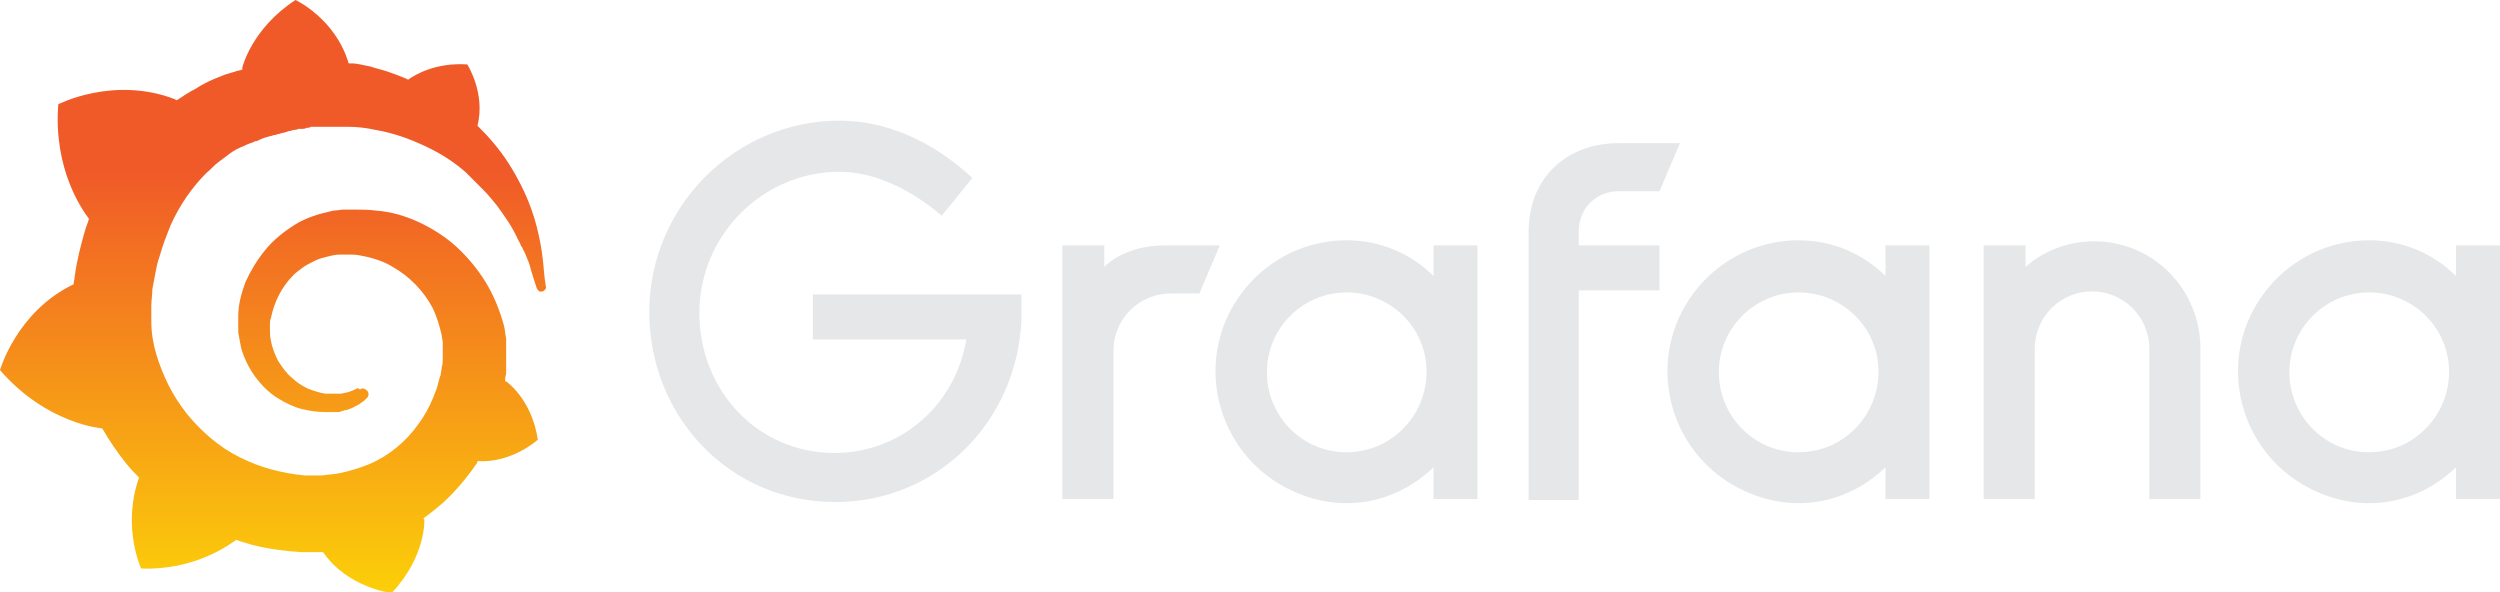
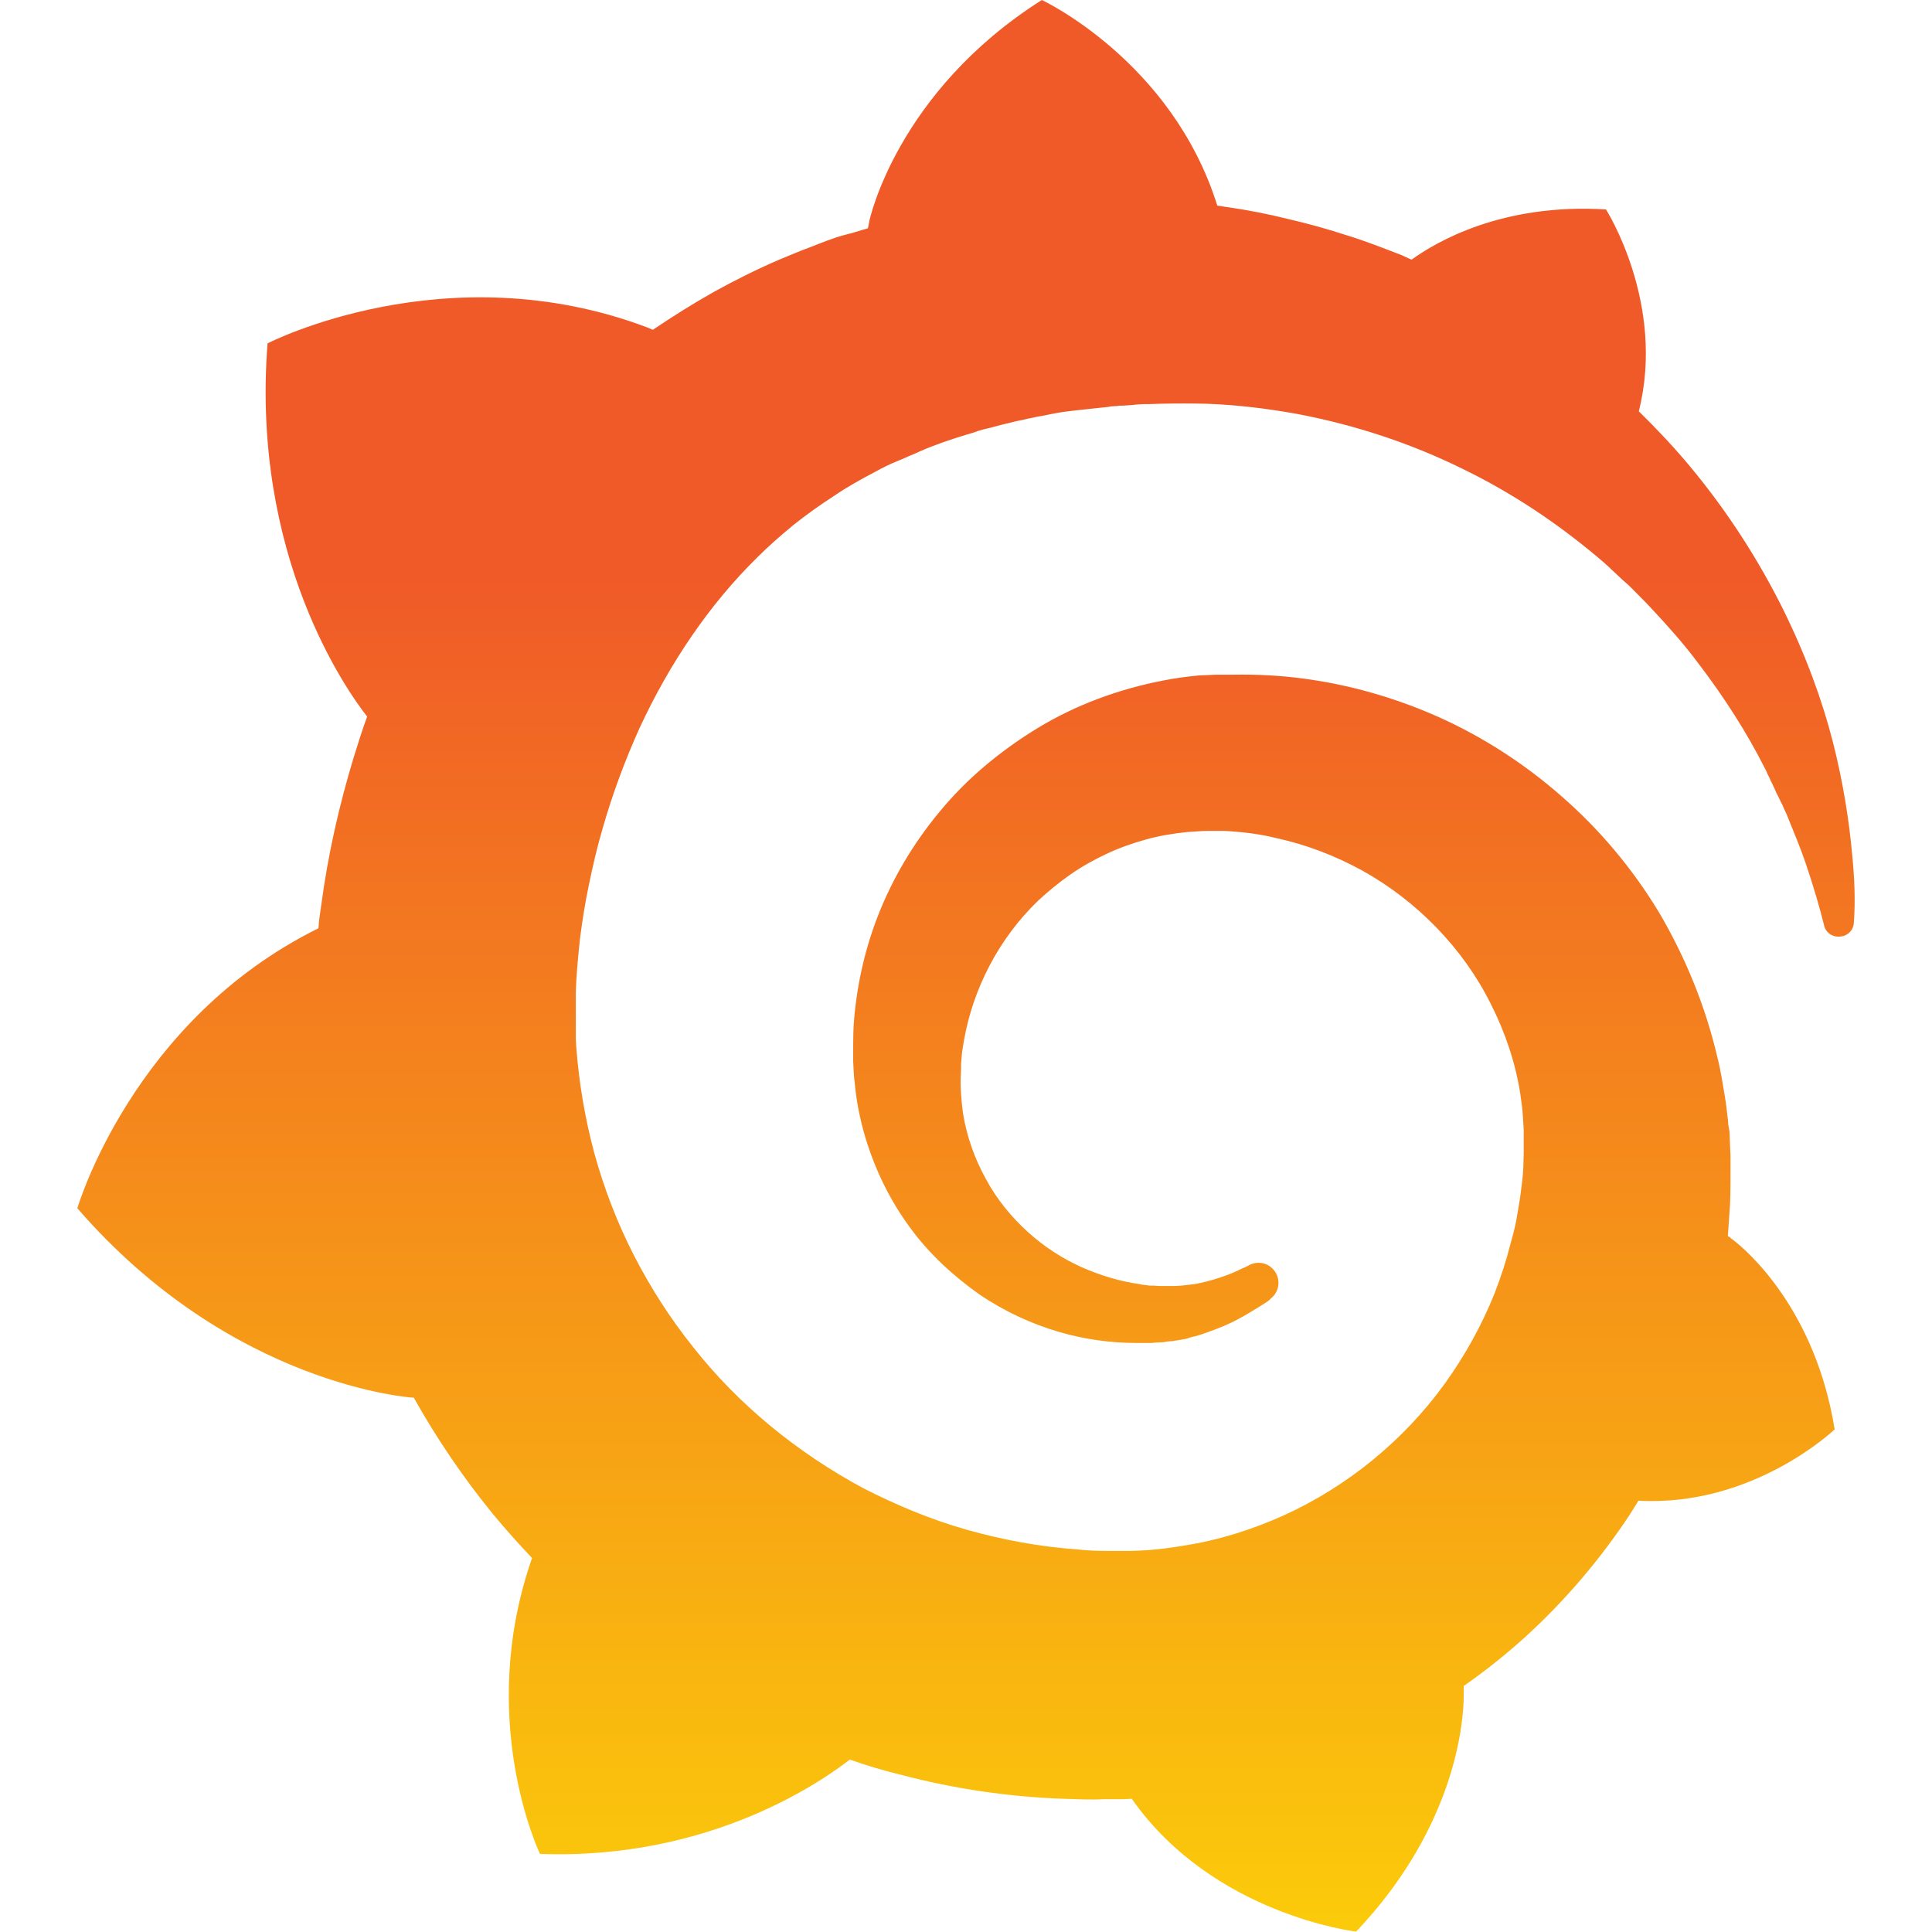
- <svg xmlns="http://www.w3.org/2000/svg" version="1.1" id="Layer_1" x="0px" y="0px" width="244.5px" height="57.8px" viewBox="0 0 244.5 57.8" style="enable-background:new 0 0 244.5 57.8;" xml:space="preserve">
-   <style type="text/css">
- 	.st0{fill:#E6E7E8;}
- 	.st1{fill:url(#SVGID_1_);}
- </style>
-   <path class="st0" d="M99.9,31.2c-0.4,10.1-8.3,17.9-18.2,17.9c-10.4,0-18.2-8.4-18.2-18.6c0-10.3,8.4-18.7,18.6-18.7  c4.6,0,9.1,2,13,5.6l-3,3.7c-2.9-2.5-6.5-4.3-10-4.3c-7.5,0-13.7,6.2-13.7,13.8c0,7.7,5.8,13.7,13.2,13.7c6.7,0,11.9-4.9,12.9-11.1  h-15v-4.4h20.4C99.9,28.8,99.9,31.2,99.9,31.2z M117.3,28.7h-2.8c-3.1,0-5.6,2.5-5.6,5.6v14.5h-5V24h4.1v2.1  c1.3-1.3,3.5-2.1,5.9-2.1h5.4L117.3,28.7z M144.4,48.8h-4.2v-3.1c-3.3,3.2-8.4,4.7-13.6,2.4c-3.9-1.7-6.7-5.2-7.5-9.4  c-1.5-8,4.7-15.2,12.6-15.2c3.3,0,6.3,1.3,8.5,3.5v-3h4.3v24.8L144.4,48.8z M139.3,38.2c1.2-5.1-2.7-9.6-7.6-9.6  c-4.3,0-7.8,3.5-7.8,7.8c0,4.8,4.3,8.6,9.2,7.7C136.1,43.6,138.6,41.2,139.3,38.2L139.3,38.2z M154.4,22.6V24h7.9v4.4h-7.9v20.5  h-4.9V22.7c0-5.5,3.9-8.7,8.8-8.7h6l-2,4.7h-4C156.1,18.7,154.4,20.4,154.4,22.6L154.4,22.6z M188.6,48.8h-4.2v-3.1  c-3.3,3.2-8.4,4.7-13.6,2.4c-3.9-1.7-6.7-5.2-7.5-9.4c-1.5-8,4.7-15.2,12.6-15.2c3.3,0,6.3,1.3,8.5,3.5v-3h4.3v24.8L188.6,48.8z   M183.5,38.2c1.2-5.1-2.7-9.6-7.6-9.6c-4.3,0-7.8,3.5-7.8,7.8c0,4.8,4.3,8.6,9.2,7.7C180.3,43.6,182.8,41.2,183.5,38.2L183.5,38.2z   M215.2,34.1v14.7h-5V34.1c0-3.1-2.5-5.6-5.6-5.6S199,31,199,34.1v14.7h-5V24h4.1v2.1c1.8-1.6,4.2-2.5,6.7-2.5  C210.6,23.6,215.2,28.3,215.2,34.1L215.2,34.1z M244.4,48.8h-4.2v-3.1c-3.3,3.2-8.4,4.7-13.6,2.4c-3.9-1.7-6.7-5.2-7.5-9.4  c-1.5-8,4.7-15.2,12.6-15.2c3.3,0,6.3,1.3,8.5,3.5v-3h4.3v24.8L244.4,48.8z M239.3,38.2c1.2-5.1-2.7-9.6-7.6-9.6  c-4.3,0-7.8,3.5-7.8,7.8c0,4.8,4.3,8.6,9.2,7.7C236.1,43.6,238.6,41.2,239.3,38.2L239.3,38.2z" />
-   <linearGradient id="SVGID_1_" gradientUnits="userSpaceOnUse" x1="26.7" y1="-9.85" x2="26.7" y2="43.166" gradientTransform="matrix(1 0 0 -1 0 60)">
-     <stop offset="0" style="stop-color:#FFF100" />
-     <stop offset="1" style="stop-color:#F05A28" />
+ <svg xmlns="http://www.w3.org/2000/svg" xml:space="preserve" viewBox="0 0 512 512">
+   <linearGradient id="grafana_svg__a" x1="256.002" x2="256.002" y1="432.036" y2="787.262" gradientTransform="translate(0 -279)" gradientUnits="userSpaceOnUse">
+     <stop offset="0" style="stop-color:#f05a28" />
+     <stop offset="1" style="stop-color:#fbca0a" />
  </linearGradient>
-   <path class="st1" d="M53.1,25.5c-0.1-1-0.3-2.1-0.6-3.3c-0.3-1.2-0.8-2.6-1.5-4s-1.6-2.9-2.8-4.3c-0.5-0.6-1-1.1-1.5-1.6  c0.8-3.2-1-6-1-6c-3.1-0.2-5.1,1-5.8,1.5c-0.1-0.1-0.2-0.1-0.4-0.2c-0.5-0.2-1-0.4-1.6-0.6s-1.1-0.3-1.7-0.5  c-0.6-0.1-1.2-0.3-1.8-0.3c-0.1,0-0.2,0-0.3,0C32.8,1.8,28.9,0,28.9,0c-4.3,2.8-5.2,6.6-5.2,6.6s0,0.1,0,0.2C23.5,6.9,23.2,6.9,23,7  c-0.3,0.1-0.7,0.2-1,0.3c-0.3,0.1-0.7,0.3-1,0.4c-0.7,0.3-1.3,0.6-1.9,1c-0.6,0.3-1.2,0.7-1.8,1.1c-0.1,0-0.2-0.1-0.2-0.1  c-6-2.3-11.4,0.5-11.4,0.5c-0.5,6.4,2.4,10.4,3,11.2c-0.1,0.4-0.3,0.8-0.4,1.2c-0.4,1.4-0.8,2.9-1,4.5c0,0.2-0.1,0.4-0.1,0.7  C1.6,30.5,0,36.2,0,36.2c4.6,5.3,10,5.7,10,5.7l0,0c0.7,1.2,1.5,2.4,2.4,3.5c0.4,0.5,0.8,0.9,1.2,1.3c-1.7,4.8,0.2,8.9,0.2,8.9  c5.2,0.2,8.6-2.3,9.3-2.8c0.5,0.2,1,0.3,1.6,0.5c1.6,0.4,3.2,0.6,4.8,0.7c0.4,0,0.8,0,1.2,0h0.2H31h0.3h0.3l0,0c2.4,3.5,6.7,4,6.7,4  c3.4-3.6,3.2-7.2,3.2-7.2l-0.1-0.1c0.7-0.5,1.3-1,1.9-1.5c1.2-1.1,2.3-2.4,3.2-3.7c0.1-0.1,0.2-0.3,0.2-0.4c3.4,0.2,5.9-2.1,5.9-2.1  c-0.6-4-3.1-5.7-3.1-5.7h-0.1c0-0.2,0-0.5,0.1-0.7c0-0.4,0-0.8,0-1.2v-0.3V35v-0.1c0-0.1,0-0.1,0-0.1v-0.2v-0.3c0-0.1,0-0.2,0-0.3  s0-0.2,0-0.3v-0.3v-0.3c-0.1-0.4-0.1-0.8-0.2-1.2c-0.4-1.5-1-3-1.8-4.3s-1.8-2.5-2.9-3.5c-1.1-1-2.4-1.8-3.7-2.4s-2.7-1-4.1-1.1  c-0.7-0.1-1.4-0.1-2-0.1h-0.3h-0.1h-0.1h-0.1h-0.3c-0.1,0-0.2,0-0.3,0c-0.3,0-0.7,0.1-1,0.1c-1.4,0.3-2.7,0.7-3.8,1.4  c-1.1,0.7-2.1,1.5-2.9,2.5s-1.4,2-1.9,3.1c-0.4,1.1-0.7,2.2-0.7,3.3c0,0.3,0,0.6,0,0.8c0,0.1,0,0.1,0,0.2v0.2c0,0.1,0,0.3,0,0.4  c0.1,0.6,0.2,1.1,0.3,1.6c0.3,1,0.8,2,1.4,2.8s1.3,1.5,2.1,2c0.8,0.5,1.6,0.9,2.4,1.1c0.8,0.2,1.6,0.3,2.3,0.3c0.1,0,0.2,0,0.3,0  h0.1h0.1c0.1,0,0.2,0,0.2,0s0,0,0.1,0h0.1h0.1c0.1,0,0.2,0,0.3,0s0.2,0,0.3-0.1c0.2,0,0.3-0.1,0.5-0.1c0.3-0.1,0.6-0.2,0.9-0.4  c0.3-0.1,0.5-0.3,0.8-0.5c0.1-0.1,0.1-0.1,0.2-0.2c0.3-0.2,0.3-0.6,0.1-0.8s-0.5-0.3-0.7-0.1C35,37.9,35,38,34.9,38  c-0.2,0.1-0.4,0.2-0.7,0.3c-0.2,0.1-0.5,0.1-0.8,0.2c-0.1,0-0.3,0-0.4,0c-0.1,0-0.1,0-0.2,0c-0.1,0-0.1,0-0.2,0c-0.1,0-0.1,0-0.2,0  c-0.1,0-0.2,0-0.2,0l0,0l0,0h-0.1H32c-0.1,0-0.1,0-0.2,0c-0.6-0.1-1.2-0.3-1.7-0.5c-0.6-0.3-1.1-0.6-1.6-1.1c-0.5-0.4-0.9-1-1.3-1.6  c-0.3-0.6-0.6-1.3-0.7-2c-0.1-0.3-0.1-0.7-0.1-1.1c0-0.1,0-0.2,0-0.3l0,0l0,0v-0.1v-0.1c0-0.2,0-0.4,0.1-0.6c0.3-1.5,1-3,2.2-4.2  c0.3-0.3,0.6-0.5,1-0.8c0.3-0.2,0.7-0.4,1.1-0.6s0.8-0.3,1.2-0.4c0.4-0.1,0.8-0.2,1.2-0.2c0.2,0,0.4,0,0.6,0c0.1,0,0.1,0,0.1,0h0.2  h0.1l0,0l0,0h0.2c0.5,0,0.9,0.1,1.4,0.2c0.9,0.2,1.8,0.5,2.6,1c1.6,0.9,3,2.3,3.9,4c0.4,0.8,0.7,1.8,0.9,2.7c0,0.2,0.1,0.5,0.1,0.7  v0.2v0.2c0,0.1,0,0.1,0,0.2c0,0.1,0,0.1,0,0.2v0.2v0.2c0,0.1,0,0.3,0,0.4c0,0.3,0,0.5-0.1,0.8c0,0.3-0.1,0.5-0.1,0.8  C43,36.8,43,37,42.9,37.3c-0.1,0.5-0.3,1-0.5,1.5c-0.4,1-0.9,1.9-1.5,2.7c-1.2,1.7-2.9,3.1-4.8,3.9c-1,0.4-2,0.7-3,0.9  c-0.5,0.1-1,0.1-1.6,0.2h-0.1h-0.1h-0.2h-0.3h-0.1c0.1,0,0,0,0,0h-0.1c-0.3,0-0.6,0-0.8,0c-1.1-0.1-2.2-0.3-3.3-0.6  c-1.1-0.3-2.1-0.7-3.1-1.2c-2-1-3.7-2.5-5.1-4.2c-0.7-0.9-1.3-1.8-1.8-2.8s-0.9-2-1.2-3s-0.5-2.1-0.5-3.2v-0.2v-0.1l0,0v-0.1v-0.2  l0,0v-0.1v-0.1v-0.3l0,0l0,0v-0.1c0-0.1,0-0.3,0-0.4c0-0.5,0.1-1.1,0.1-1.6c0.1-0.5,0.2-1.1,0.3-1.6s0.2-1.1,0.4-1.6  c0.3-1.1,0.7-2.1,1.1-3.1c0.9-2,2.1-3.7,3.5-5.1c0.4-0.3,0.7-0.7,1.1-1c0.4-0.3,0.8-0.6,1.2-0.9c0.4-0.3,0.8-0.5,1.3-0.7  c0.2-0.1,0.4-0.2,0.7-0.3c0.1,0,0.2-0.1,0.3-0.1c0.1-0.1,0.2-0.1,0.3-0.1c0.4-0.2,0.9-0.4,1.4-0.5c0.1,0,0.2-0.1,0.4-0.1  c0.1,0,0.2-0.1,0.4-0.1c0.2-0.1,0.5-0.1,0.7-0.2c0.1,0,0.2-0.1,0.4-0.1c0.1,0,0.2-0.1,0.4-0.1c0.1,0,0.2,0,0.4-0.1h0.2h0.2  c0.1,0,0.2,0,0.4-0.1c0.1,0,0.3,0,0.4-0.1c0.1,0,0.3,0,0.4,0s0.2,0,0.3,0h0.2h0.1h0.1c0.1,0,0.3,0,0.4,0h0.2c0,0,0.1,0,0,0l0,0h0.1  c0.1,0,0.2,0,0.4,0c0.5,0,0.9,0,1.4,0c0.9,0,1.8,0.1,2.7,0.3c1.8,0.3,3.4,0.9,4.9,1.6c1.5,0.7,2.9,1.6,4,2.6  c0.1,0.1,0.1,0.1,0.2,0.2c0.1,0.1,0.1,0.1,0.2,0.2c0.1,0.1,0.3,0.3,0.4,0.4c0.1,0.1,0.3,0.3,0.4,0.4c0.1,0.1,0.3,0.3,0.4,0.4  c0.5,0.5,1,1.1,1.4,1.6c0.8,1.1,1.5,2.1,2,3.2c0,0.1,0.1,0.1,0.1,0.2s0.1,0.1,0.1,0.2c0.1,0.1,0.1,0.3,0.2,0.4  c0.1,0.1,0.1,0.2,0.2,0.4c0.1,0.1,0.1,0.2,0.2,0.4c0.2,0.5,0.4,0.9,0.5,1.4c0.2,0.7,0.4,1.3,0.6,1.9c0.1,0.2,0.3,0.4,0.5,0.3  c0.2,0,0.4-0.2,0.4-0.4C53.2,27,53.2,26.3,53.1,25.5z" />
+   <path d="M490.8 226c-.8-8.6-2.3-18.5-5.1-29.5-2.8-10.9-7.1-22.8-13.3-35.3-6.2-12.4-14.2-25.2-24.7-37.8-4.1-4.9-8.6-9.7-13.4-14.4 7.2-28.6-8.7-53.5-8.7-53.5-27.5-1.7-45 8.6-51.5 13.3-1.1-.4-2.1-1-3.2-1.4-4.7-1.8-9.5-3.7-14.5-5.2-4.9-1.6-10-3-15.2-4.2-5.2-1.3-10.4-2.3-15.8-3.1-1-.1-1.8-.3-2.8-.4C310.6 16.1 276.1 0 276.1 0c-38.5 24.4-45.7 58.5-45.7 58.5s-.1.7-.4 2c-2.1.6-4.2 1.3-6.3 1.8-3 .8-5.9 2-8.7 3.1-3 1.1-5.8 2.3-8.7 3.5-5.8 2.5-11.6 5.4-17.2 8.5-5.5 3.1-10.9 6.5-16.1 10l-1.4-.6C118.2 66.6 70.9 91 70.9 91c-4.4 56.7 21.3 92.4 26.4 98.9-1.3 3.5-2.4 7.1-3.5 10.6-3.9 12.8-6.9 26-8.7 39.6-.3 2-.6 3.9-.7 5.9-49.4 24.4-63.9 74.2-63.9 74.2 41 47.3 89 50.2 89 50.2l.1-.1q9.15 16.35 21 30.9c3.4 4.1 6.8 7.9 10.4 11.7-15 42.9 2.1 78.4 2.1 78.4 45.7 1.7 75.7-20 82.1-25 4.5 1.6 9.2 3 13.8 4.1 14.1 3.7 28.5 5.8 42.9 6.3 3.5.1 7.2.3 10.7.1h5.1l2.3-.1v.1c21.6 30.7 59.4 35.1 59.4 35.1 26.9-28.4 28.5-56.6 28.5-62.6v-2.5c5.6-3.9 11-8.2 16.1-12.8 10.7-9.7 20.2-20.9 28.1-32.9.7-1.1 1.4-2.3 2.1-3.4 30.5 1.7 52-18.9 52-18.9-5.1-31.7-23.1-47.3-26.9-50.2 0 0-.1-.1-.4-.3-.3-.1-.3-.3-.3-.3-.1-.1-.4-.3-.7-.4.1-2 .3-3.8.4-5.8.3-3.4.3-6.9.3-10.3v-5.3l-.1-2.1-.1-2.8c0-1-.1-1.8-.3-2.7s-.1-1.8-.3-2.7l-.3-2.7-.4-2.7c-.6-3.5-1.1-6.9-2-10.4-3.2-13.7-8.6-26.7-15.5-38.4-7.1-11.7-15.8-22-25.8-30.7-9.9-8.7-21-15.8-32.6-21-11.7-5.2-23.8-8.6-36-10.2-6.1-.8-12.1-1.1-18.2-1h-4.6l-2.3.1c-.8 0-1.7.1-2.4.1-3.1.3-6.2.7-9.2 1.3-12.1 2.3-23.6 6.6-33.6 12.7s-18.8 13.5-25.8 22c-7.1 8.5-12.6 17.9-16.4 27.6s-5.9 19.9-6.5 29.6c-.1 2.4-.1 4.9-.1 7.3v1.8l.1 2c.1 1.1.1 2.4.3 3.5.4 4.9 1.4 9.7 2.7 14.2 2.7 9.2 6.9 17.5 12.1 24.5 5.2 7.1 11.6 12.8 18.2 17.5 6.6 4.5 13.8 7.8 20.9 9.9s14.1 3 20.7 3h3.7c.5 0 .8 0 1.3-.1.7 0 1.4-.1 2.1-.1.1 0 .4 0 .6-.1l.7-.1c.4 0 .8-.1 1.3-.1.8-.1 1.6-.3 2.4-.4s1.6-.3 2.3-.6c1.6-.3 3-.8 4.4-1.3 2.8-1 5.6-2.1 8-3.4 2.5-1.3 4.8-2.8 7.1-4.2.6-.4 1.3-.8 1.8-1.4 2.3-1.8 2.7-5.2.8-7.5-1.6-2-4.4-2.5-6.6-1.3-.6.3-1.1.6-1.7.8-2 1-3.9 1.8-6.1 2.5-2.1.7-4.4 1.3-6.6 1.7-1.1.1-2.3.3-3.5.4-.6 0-1.1.1-1.8.1h-3.4c-.7 0-1.4 0-2.1-.1h-.8c-.3 0-.7 0-1-.1-.7-.1-1.3-.1-2-.3-5.2-.7-10.4-2.3-15.4-4.5-5.1-2.3-9.9-5.4-14.2-9.3s-8.2-8.6-11.1-14c-3-5.4-5.1-11.3-6.1-17.5-.4-3.1-.7-6.3-.6-9.5 0-.8.1-1.7.1-2.5v-1.1c0-.4.1-.8.1-1.3.1-1.7.4-3.4.7-5.1 2.4-13.5 9.2-26.8 19.6-36.8 2.7-2.5 5.5-4.8 8.5-6.9s6.2-3.9 9.6-5.5 6.8-2.8 10.4-3.8c3.5-1 7.2-1.6 11-2 1.8-.1 3.7-.3 5.6-.3h4.4l1.6.1c4.1.3 8 .8 12 1.8 7.9 1.7 15.7 4.7 22.8 8.6 14.4 8 26.7 20.5 34.1 35.4 3.8 7.5 6.5 15.5 7.8 23.8.3 2.1.6 4.2.7 6.3l.1 1.6.1 1.6v6.2c0 1-.1 2.7-.1 3.7-.1 2.3-.4 4.7-.7 6.9-.3 2.3-.7 4.5-1.1 6.8s-1 4.5-1.6 6.6c-1.1 4.4-2.5 8.7-4.2 13.1-3.4 8.5-7.9 16.6-13.3 24.1-10.9 15-25.7 27.1-42.6 34.8-8.5 3.8-17.3 6.6-26.5 8-4.5.8-9.2 1.3-13.8 1.4h-7c-2.5 0-4.9-.1-7.5-.4-9.9-.7-19.6-2.5-29.2-5.2-9.5-2.7-18.6-6.5-27.4-11-17.3-9.3-33-22-45.1-37.4-6.1-7.6-11.4-15.9-15.8-24.5s-7.9-17.8-10.4-26.9c-2.5-9.3-4.1-18.8-4.8-28.4l-.1-1.8v-12.2c.1-4.7.6-9.6 1.1-14.4.6-4.8 1.4-9.7 2.4-14.5s2.1-9.6 3.5-14.4c2.7-9.5 6.1-18.6 10-27.2 8-17.2 18.5-32.6 31-44.9 3.1-3.1 6.3-5.9 9.7-8.7 3.4-2.7 6.9-5.2 10.6-7.6 3.5-2.4 7.3-4.5 11.1-6.5 1.8-1 3.8-2 5.8-2.8 1-.4 2-.8 3-1.3 1-.4 2-.8 3-1.3 3.9-1.7 8-3.1 12.3-4.4 1-.3 2.1-.6 3.1-1 1-.3 2.1-.6 3.1-.8 2.1-.6 4.2-1.1 6.3-1.6 1-.3 2.1-.4 3.2-.7s2.1-.4 3.2-.7c1.1-.1 2.1-.4 3.2-.6l1.6-.3 1.7-.3c1.1-.1 2.1-.3 3.2-.4 1.3-.1 2.4-.3 3.7-.4 1-.1 2.7-.3 3.7-.4.7-.1 1.6-.1 2.3-.3l1.6-.1.7-.1h.8c1.3-.1 2.4-.1 3.7-.3l1.8-.1h1.3c1 0 2.1-.1 3.1-.1 4.1-.1 8.3-.1 12.4 0 8.2.3 16.2 1.3 24 2.7 15.7 3 30.3 7.9 43.7 14.5 13.4 6.5 25.2 14.5 35.7 23.3.7.6 1.3 1.1 2 1.7.6.6 1.3 1.1 1.8 1.7 1.3 1.1 2.4 2.3 3.7 3.4s2.4 2.3 3.5 3.4 2.3 2.3 3.4 3.5c4.4 4.7 8.5 9.3 12.1 14.1 7.3 9.5 13.3 19 17.9 28.1.3.6.6 1.1.8 1.7.3.6.6 1.1.8 1.7.6 1.1 1.1 2.3 1.6 3.4.6 1.1 1 2.1 1.6 3.2.4 1.1 1 2.1 1.4 3.2 1.7 4.2 3.4 8.3 4.7 12.1 2.1 6.2 3.7 11.7 4.9 16.5.4 2 2.3 3.2 4.2 3 2.1-.1 3.7-1.8 3.7-3.9.4-5.4.2-11.4-.5-18.3" style="fill:url(#grafana_svg__a)" />
</svg>
